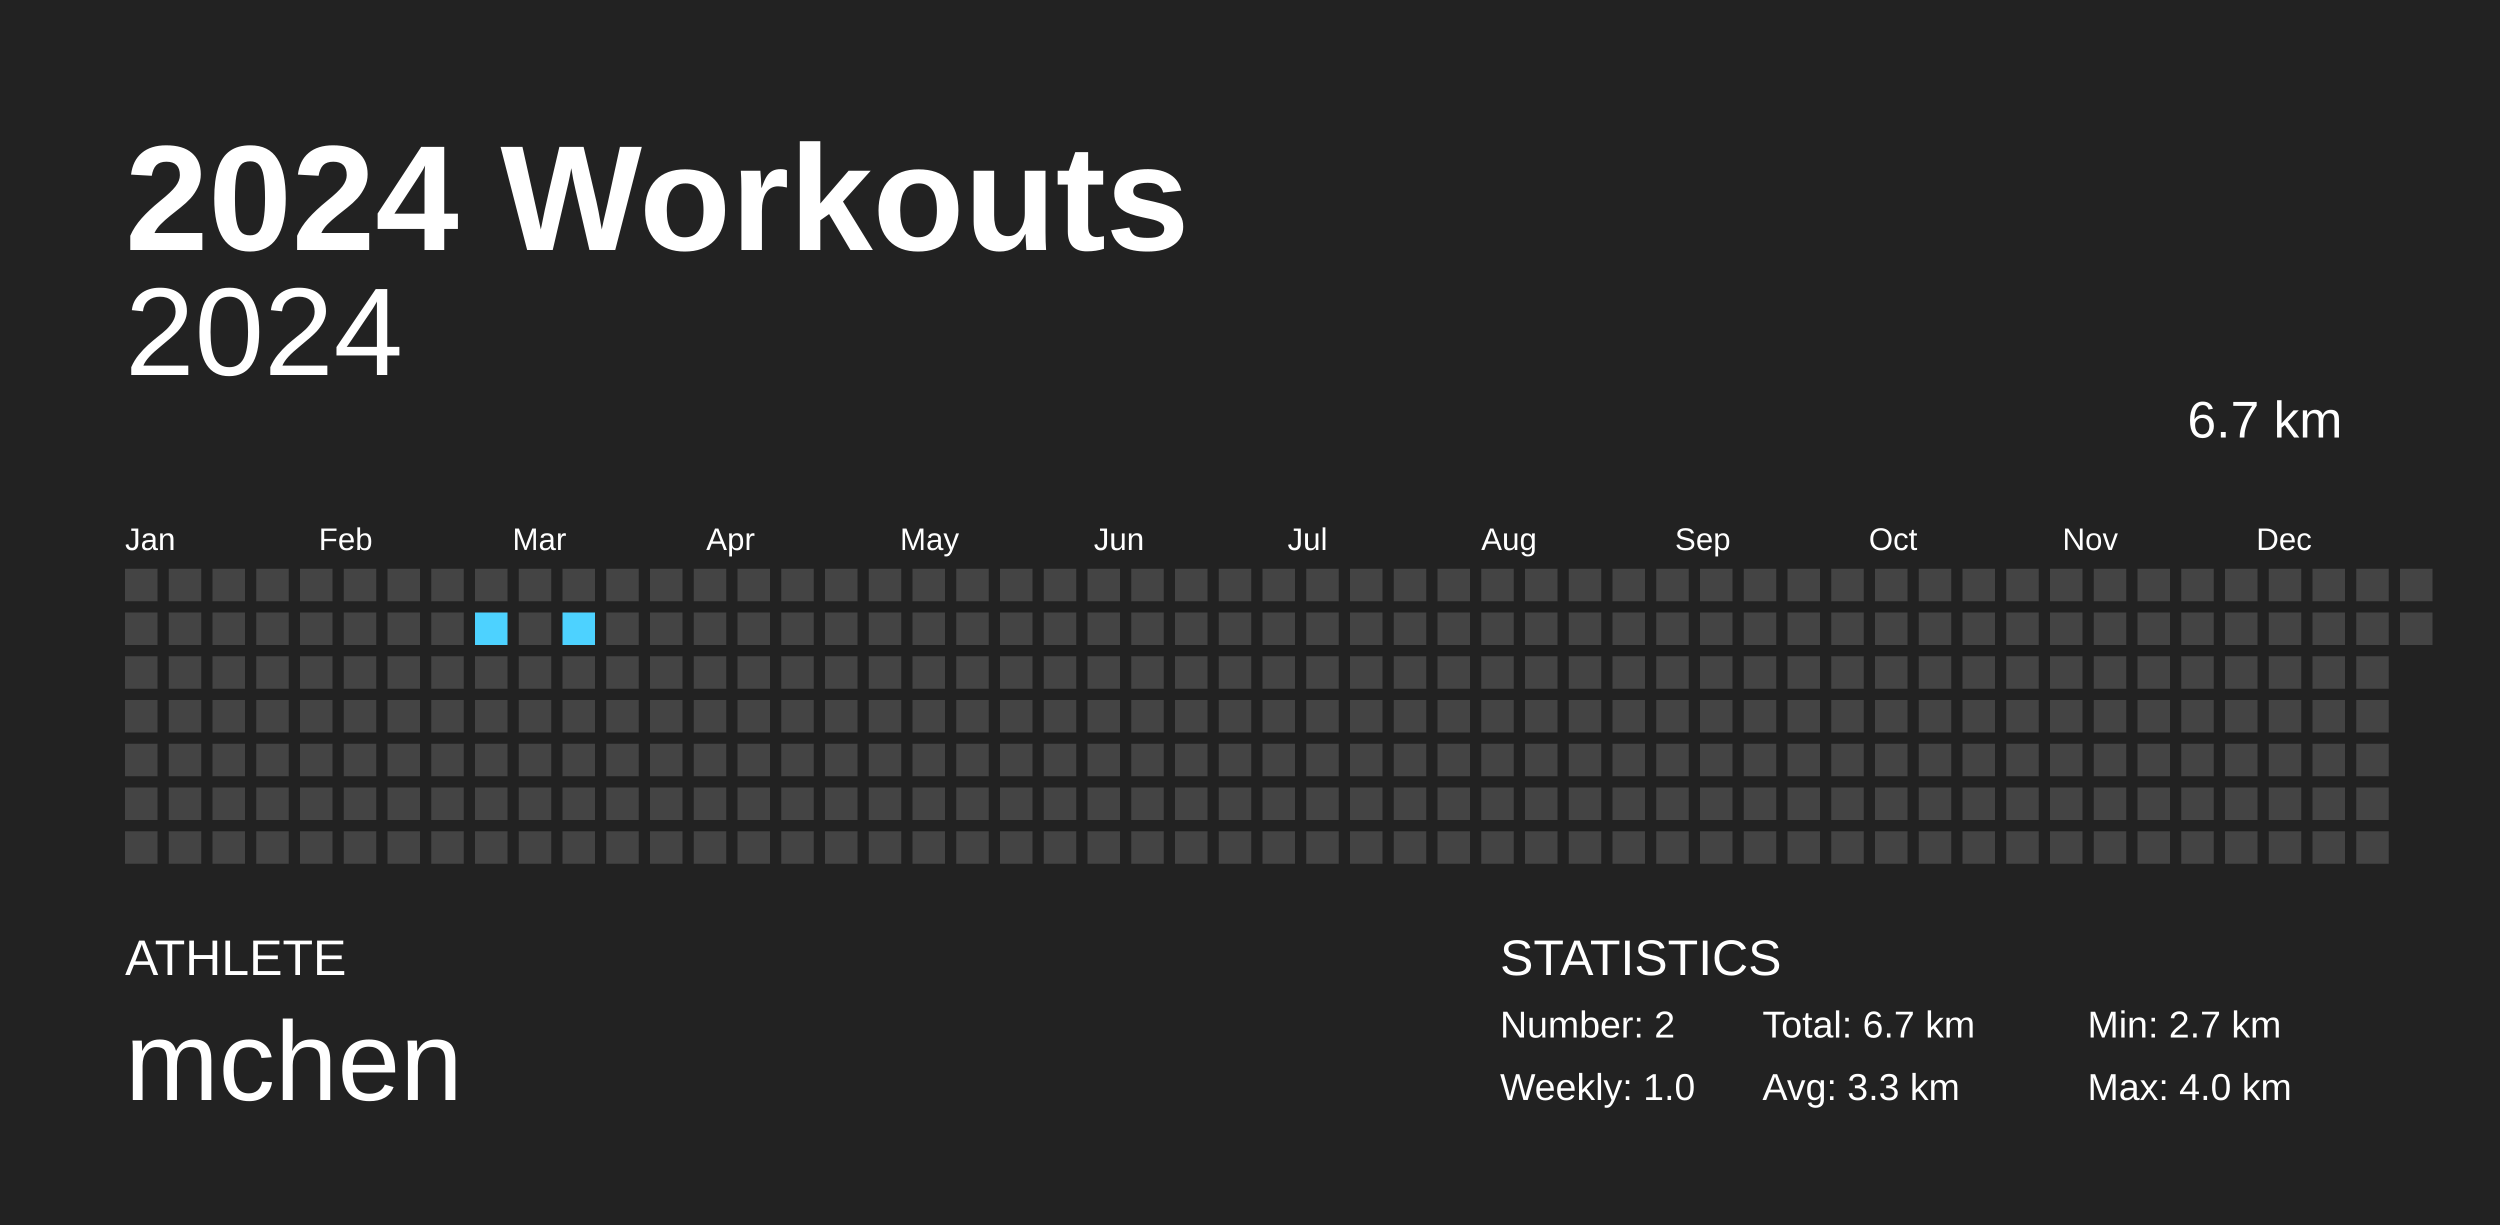
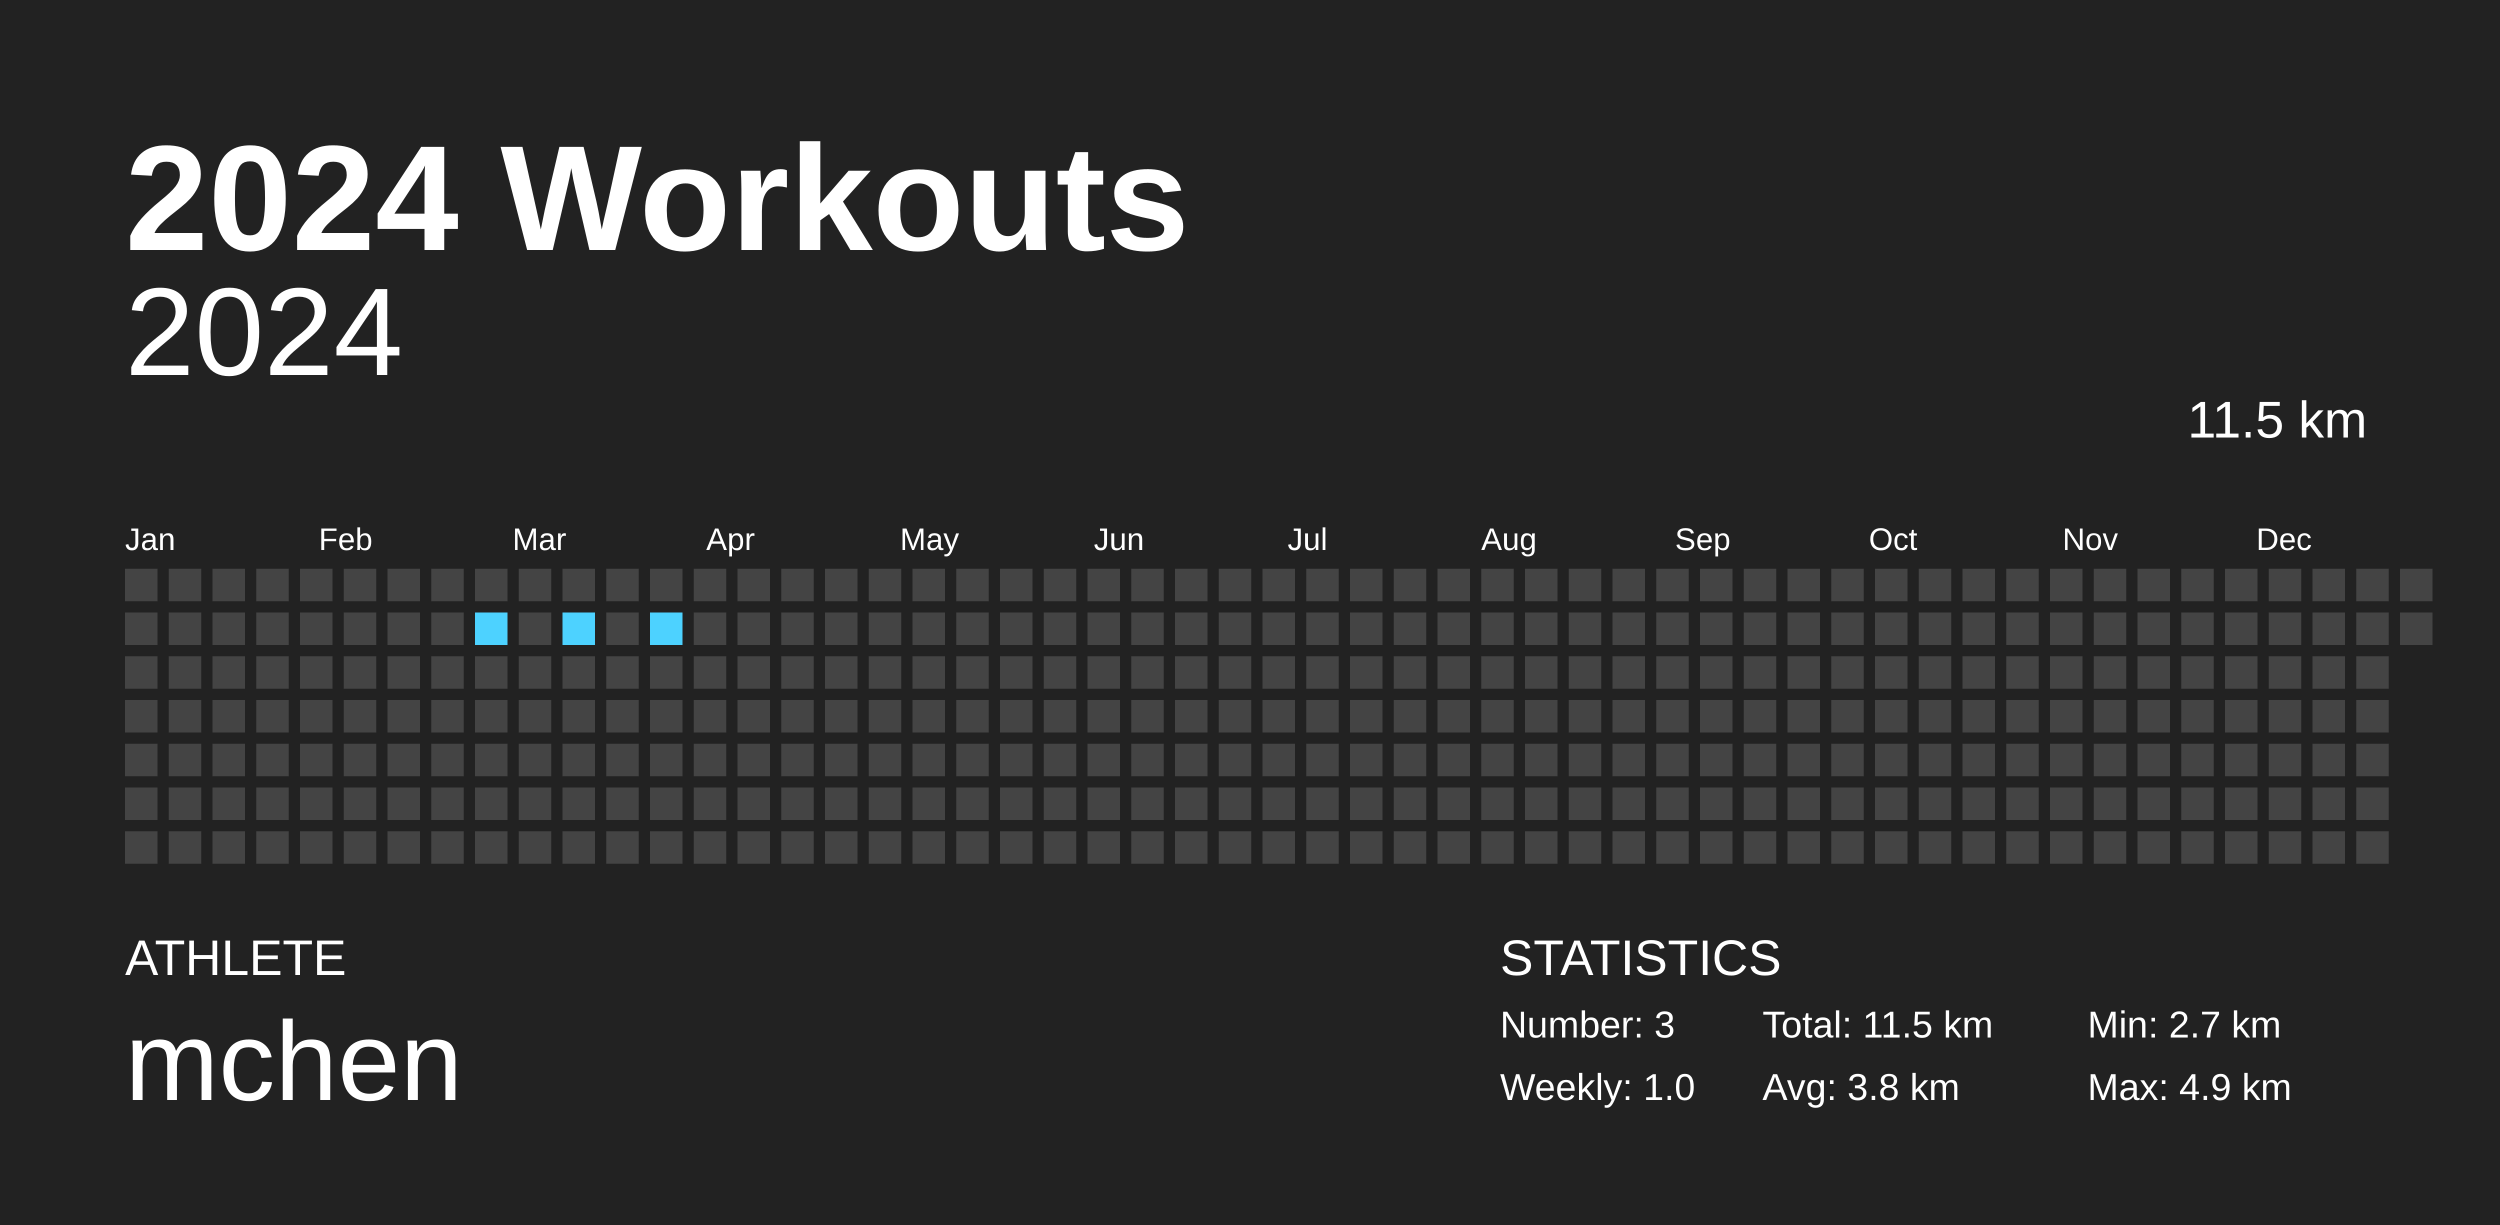
<svg xmlns="http://www.w3.org/2000/svg" baseProfile="full" height="98mm" version="1.1" viewBox="0,0,200,98" width="200mm">
  <defs />
  <rect fill="#222222" height="98" width="200" x="0" y="0" />
  <text fill="#FFFFFF" style="font-size:12px; font-family:Arial; font-weight:bold;" x="10" y="20">2024 Workouts</text>
  <text fill="#FFFFFF" style="font-size:4px; font-family:Arial" x="10" y="78">ATHLETE</text>
  <text fill="#FFFFFF" style="font-size:9px; font-family:Arial" x="10" y="88">mchen</text>
  <text fill="#FFFFFF" style="font-size:4px; font-family:Arial" x="120" y="78">STATISTICS</text>
-   <text fill="#FFFFFF" style="font-size:3px; font-family:Arial" x="120" y="83">Number: 2</text>
+   <text fill="#FFFFFF" style="font-size:3px; font-family:Arial" x="120" y="83">Number: 3</text>
  <text fill="#FFFFFF" style="font-size:3px; font-family:Arial" x="120" y="88">Weekly: 1.0</text>
-   <text fill="#FFFFFF" style="font-size:3px; font-family:Arial" x="141" y="83">Total: 6.7 km</text>
-   <text fill="#FFFFFF" style="font-size:3px; font-family:Arial" x="141" y="88">Avg: 3.3 km</text>
+   <text fill="#FFFFFF" style="font-size:3px; font-family:Arial" x="141" y="83">Total: 11.5 km</text>
+   <text fill="#FFFFFF" style="font-size:3px; font-family:Arial" x="141" y="88">Avg: 3.8 km</text>
  <text fill="#FFFFFF" style="font-size:3px; font-family:Arial" x="167" y="83">Min: 2.7 km</text>
-   <text fill="#FFFFFF" style="font-size:3px; font-family:Arial" x="167" y="88">Max: 4.0 km</text>
+   <text fill="#FFFFFF" style="font-size:3px; font-family:Arial" x="167" y="88">Max: 4.9 km</text>
  <text alignment-baseline="hanging" fill="#FFFFFF" style="font-size:10.0px; font-family:Arial;" x="10" y="30">2024</text>
-   <text alignment-baseline="hanging" fill="#FFFFFF" style="font-size:4.125px; font-family:Arial;" x="175" y="35">6.7 km</text>
+   <text alignment-baseline="hanging" fill="#FFFFFF" style="font-size:4.125px; font-family:Arial;" x="175" y="35">11.5 km</text>
  <text fill="#FFFFFF" style="font-size:2.5px; font-family:Arial" x="10.0" y="44">Jan</text>
  <text fill="#FFFFFF" style="font-size:2.5px; font-family:Arial" x="25.5" y="44">Feb</text>
  <text fill="#FFFFFF" style="font-size:2.5px; font-family:Arial" x="41.0" y="44">Mar</text>
  <text fill="#FFFFFF" style="font-size:2.5px; font-family:Arial" x="56.5" y="44">Apr</text>
  <text fill="#FFFFFF" style="font-size:2.5px; font-family:Arial" x="72.0" y="44">May</text>
  <text fill="#FFFFFF" style="font-size:2.5px; font-family:Arial" x="87.5" y="44">Jun</text>
  <text fill="#FFFFFF" style="font-size:2.5px; font-family:Arial" x="103.0" y="44">Jul</text>
  <text fill="#FFFFFF" style="font-size:2.5px; font-family:Arial" x="118.5" y="44">Aug</text>
  <text fill="#FFFFFF" style="font-size:2.5px; font-family:Arial" x="134.0" y="44">Sep</text>
  <text fill="#FFFFFF" style="font-size:2.5px; font-family:Arial" x="149.5" y="44">Oct</text>
  <text fill="#FFFFFF" style="font-size:2.5px; font-family:Arial" x="165.0" y="44">Nov</text>
  <text fill="#FFFFFF" style="font-size:2.5px; font-family:Arial" x="180.5" y="44">Dec</text>
  <rect fill="#444444" height="2.6" width="2.6" x="10.0" y="45.5" />
  <rect fill="#444444" height="2.6" width="2.6" x="10.0" y="49.0" />
  <rect fill="#444444" height="2.6" width="2.6" x="10.0" y="52.5" />
  <rect fill="#444444" height="2.6" width="2.6" x="10.0" y="56.0" />
  <rect fill="#444444" height="2.6" width="2.6" x="10.0" y="59.5" />
  <rect fill="#444444" height="2.6" width="2.6" x="10.0" y="63.0" />
  <rect fill="#444444" height="2.6" width="2.6" x="10.0" y="66.5" />
  <rect fill="#444444" height="2.6" width="2.6" x="13.5" y="45.5" />
  <rect fill="#444444" height="2.6" width="2.6" x="13.5" y="49.0" />
  <rect fill="#444444" height="2.6" width="2.6" x="13.5" y="52.5" />
  <rect fill="#444444" height="2.6" width="2.6" x="13.5" y="56.0" />
  <rect fill="#444444" height="2.6" width="2.6" x="13.5" y="59.5" />
  <rect fill="#444444" height="2.6" width="2.6" x="13.5" y="63.0" />
  <rect fill="#444444" height="2.6" width="2.6" x="13.5" y="66.5" />
  <rect fill="#444444" height="2.6" width="2.6" x="17.0" y="45.5" />
  <rect fill="#444444" height="2.6" width="2.6" x="17.0" y="49.0" />
  <rect fill="#444444" height="2.6" width="2.6" x="17.0" y="52.5" />
  <rect fill="#444444" height="2.6" width="2.6" x="17.0" y="56.0" />
  <rect fill="#444444" height="2.6" width="2.6" x="17.0" y="59.5" />
  <rect fill="#444444" height="2.6" width="2.6" x="17.0" y="63.0" />
  <rect fill="#444444" height="2.6" width="2.6" x="17.0" y="66.5" />
  <rect fill="#444444" height="2.6" width="2.6" x="20.5" y="45.5" />
  <rect fill="#444444" height="2.6" width="2.6" x="20.5" y="49.0" />
  <rect fill="#444444" height="2.6" width="2.6" x="20.5" y="52.5" />
  <rect fill="#444444" height="2.6" width="2.6" x="20.5" y="56.0" />
  <rect fill="#444444" height="2.6" width="2.6" x="20.5" y="59.5" />
  <rect fill="#444444" height="2.6" width="2.6" x="20.5" y="63.0" />
  <rect fill="#444444" height="2.6" width="2.6" x="20.5" y="66.5" />
  <rect fill="#444444" height="2.6" width="2.6" x="24.0" y="45.5" />
  <rect fill="#444444" height="2.6" width="2.6" x="24.0" y="49.0" />
  <rect fill="#444444" height="2.6" width="2.6" x="24.0" y="52.5" />
  <rect fill="#444444" height="2.6" width="2.6" x="24.0" y="56.0" />
  <rect fill="#444444" height="2.6" width="2.6" x="24.0" y="59.5" />
  <rect fill="#444444" height="2.6" width="2.6" x="24.0" y="63.0" />
  <rect fill="#444444" height="2.6" width="2.6" x="24.0" y="66.5" />
  <rect fill="#444444" height="2.6" width="2.6" x="27.5" y="45.5" />
  <rect fill="#444444" height="2.6" width="2.6" x="27.5" y="49.0" />
  <rect fill="#444444" height="2.6" width="2.6" x="27.5" y="52.5" />
  <rect fill="#444444" height="2.6" width="2.6" x="27.5" y="56.0" />
  <rect fill="#444444" height="2.6" width="2.6" x="27.5" y="59.5" />
  <rect fill="#444444" height="2.6" width="2.6" x="27.5" y="63.0" />
  <rect fill="#444444" height="2.6" width="2.6" x="27.5" y="66.5" />
  <rect fill="#444444" height="2.6" width="2.6" x="31.0" y="45.5" />
  <rect fill="#444444" height="2.6" width="2.6" x="31.0" y="49.0" />
  <rect fill="#444444" height="2.6" width="2.6" x="31.0" y="52.5" />
  <rect fill="#444444" height="2.6" width="2.6" x="31.0" y="56.0" />
  <rect fill="#444444" height="2.6" width="2.6" x="31.0" y="59.5" />
  <rect fill="#444444" height="2.6" width="2.6" x="31.0" y="63.0" />
  <rect fill="#444444" height="2.6" width="2.6" x="31.0" y="66.5" />
  <rect fill="#444444" height="2.6" width="2.6" x="34.5" y="45.5" />
  <rect fill="#444444" height="2.6" width="2.6" x="34.5" y="49.0" />
  <rect fill="#444444" height="2.6" width="2.6" x="34.5" y="52.5" />
  <rect fill="#444444" height="2.6" width="2.6" x="34.5" y="56.0" />
  <rect fill="#444444" height="2.6" width="2.6" x="34.5" y="59.5" />
  <rect fill="#444444" height="2.6" width="2.6" x="34.5" y="63.0" />
  <rect fill="#444444" height="2.6" width="2.6" x="34.5" y="66.5" />
  <rect fill="#444444" height="2.6" width="2.6" x="38.0" y="45.5" />
  <rect fill="#4dd2ff" height="2.6" width="2.6" x="38.0" y="49.0" />
  <rect fill="#444444" height="2.6" width="2.6" x="38.0" y="52.5" />
  <rect fill="#444444" height="2.6" width="2.6" x="38.0" y="56.0" />
  <rect fill="#444444" height="2.6" width="2.6" x="38.0" y="59.5" />
  <rect fill="#444444" height="2.6" width="2.6" x="38.0" y="63.0" />
  <rect fill="#444444" height="2.6" width="2.6" x="38.0" y="66.5" />
  <rect fill="#444444" height="2.6" width="2.6" x="41.5" y="45.5" />
  <rect fill="#444444" height="2.6" width="2.6" x="41.5" y="49.0" />
  <rect fill="#444444" height="2.6" width="2.6" x="41.5" y="52.5" />
  <rect fill="#444444" height="2.6" width="2.6" x="41.5" y="56.0" />
  <rect fill="#444444" height="2.6" width="2.6" x="41.5" y="59.5" />
  <rect fill="#444444" height="2.6" width="2.6" x="41.5" y="63.0" />
  <rect fill="#444444" height="2.6" width="2.6" x="41.5" y="66.5" />
  <rect fill="#444444" height="2.6" width="2.6" x="45.0" y="45.5" />
  <rect fill="#4dd2ff" height="2.6" width="2.6" x="45.0" y="49.0" />
  <rect fill="#444444" height="2.6" width="2.6" x="45.0" y="52.5" />
  <rect fill="#444444" height="2.6" width="2.6" x="45.0" y="56.0" />
  <rect fill="#444444" height="2.6" width="2.6" x="45.0" y="59.5" />
  <rect fill="#444444" height="2.6" width="2.6" x="45.0" y="63.0" />
  <rect fill="#444444" height="2.6" width="2.6" x="45.0" y="66.5" />
  <rect fill="#444444" height="2.6" width="2.6" x="48.5" y="45.5" />
  <rect fill="#444444" height="2.6" width="2.6" x="48.5" y="49.0" />
  <rect fill="#444444" height="2.6" width="2.6" x="48.5" y="52.5" />
  <rect fill="#444444" height="2.6" width="2.6" x="48.5" y="56.0" />
  <rect fill="#444444" height="2.6" width="2.6" x="48.5" y="59.5" />
  <rect fill="#444444" height="2.6" width="2.6" x="48.5" y="63.0" />
  <rect fill="#444444" height="2.6" width="2.6" x="48.5" y="66.5" />
  <rect fill="#444444" height="2.6" width="2.6" x="52.0" y="45.5" />
-   <rect fill="#444444" height="2.6" width="2.6" x="52.0" y="49.0" />
+   <rect fill="#4dd2ff" height="2.6" width="2.6" x="52.0" y="49.0" />
  <rect fill="#444444" height="2.6" width="2.6" x="52.0" y="52.5" />
  <rect fill="#444444" height="2.6" width="2.6" x="52.0" y="56.0" />
  <rect fill="#444444" height="2.6" width="2.6" x="52.0" y="59.5" />
  <rect fill="#444444" height="2.6" width="2.6" x="52.0" y="63.0" />
  <rect fill="#444444" height="2.6" width="2.6" x="52.0" y="66.5" />
  <rect fill="#444444" height="2.6" width="2.6" x="55.5" y="45.5" />
  <rect fill="#444444" height="2.6" width="2.6" x="55.5" y="49.0" />
  <rect fill="#444444" height="2.6" width="2.6" x="55.5" y="52.5" />
  <rect fill="#444444" height="2.6" width="2.6" x="55.5" y="56.0" />
  <rect fill="#444444" height="2.6" width="2.6" x="55.5" y="59.5" />
  <rect fill="#444444" height="2.6" width="2.6" x="55.5" y="63.0" />
  <rect fill="#444444" height="2.6" width="2.6" x="55.5" y="66.5" />
  <rect fill="#444444" height="2.6" width="2.6" x="59.0" y="45.5" />
  <rect fill="#444444" height="2.6" width="2.6" x="59.0" y="49.0" />
  <rect fill="#444444" height="2.6" width="2.6" x="59.0" y="52.5" />
  <rect fill="#444444" height="2.6" width="2.6" x="59.0" y="56.0" />
  <rect fill="#444444" height="2.6" width="2.6" x="59.0" y="59.5" />
  <rect fill="#444444" height="2.6" width="2.6" x="59.0" y="63.0" />
  <rect fill="#444444" height="2.6" width="2.6" x="59.0" y="66.5" />
  <rect fill="#444444" height="2.6" width="2.6" x="62.5" y="45.5" />
  <rect fill="#444444" height="2.6" width="2.6" x="62.5" y="49.0" />
  <rect fill="#444444" height="2.6" width="2.6" x="62.5" y="52.5" />
  <rect fill="#444444" height="2.6" width="2.6" x="62.5" y="56.0" />
  <rect fill="#444444" height="2.6" width="2.6" x="62.5" y="59.5" />
  <rect fill="#444444" height="2.6" width="2.6" x="62.5" y="63.0" />
  <rect fill="#444444" height="2.6" width="2.6" x="62.5" y="66.5" />
  <rect fill="#444444" height="2.6" width="2.6" x="66.0" y="45.5" />
  <rect fill="#444444" height="2.6" width="2.6" x="66.0" y="49.0" />
  <rect fill="#444444" height="2.6" width="2.6" x="66.0" y="52.5" />
  <rect fill="#444444" height="2.6" width="2.6" x="66.0" y="56.0" />
  <rect fill="#444444" height="2.6" width="2.6" x="66.0" y="59.5" />
  <rect fill="#444444" height="2.6" width="2.6" x="66.0" y="63.0" />
  <rect fill="#444444" height="2.6" width="2.6" x="66.0" y="66.5" />
  <rect fill="#444444" height="2.6" width="2.6" x="69.5" y="45.5" />
  <rect fill="#444444" height="2.6" width="2.6" x="69.5" y="49.0" />
  <rect fill="#444444" height="2.6" width="2.6" x="69.5" y="52.5" />
  <rect fill="#444444" height="2.6" width="2.6" x="69.5" y="56.0" />
  <rect fill="#444444" height="2.6" width="2.6" x="69.5" y="59.5" />
  <rect fill="#444444" height="2.6" width="2.6" x="69.5" y="63.0" />
  <rect fill="#444444" height="2.6" width="2.6" x="69.5" y="66.5" />
  <rect fill="#444444" height="2.6" width="2.6" x="73.0" y="45.5" />
  <rect fill="#444444" height="2.6" width="2.6" x="73.0" y="49.0" />
  <rect fill="#444444" height="2.6" width="2.6" x="73.0" y="52.5" />
  <rect fill="#444444" height="2.6" width="2.6" x="73.0" y="56.0" />
  <rect fill="#444444" height="2.6" width="2.6" x="73.0" y="59.5" />
  <rect fill="#444444" height="2.6" width="2.6" x="73.0" y="63.0" />
  <rect fill="#444444" height="2.6" width="2.6" x="73.0" y="66.5" />
  <rect fill="#444444" height="2.6" width="2.6" x="76.5" y="45.5" />
  <rect fill="#444444" height="2.6" width="2.6" x="76.5" y="49.0" />
  <rect fill="#444444" height="2.6" width="2.6" x="76.5" y="52.5" />
  <rect fill="#444444" height="2.6" width="2.6" x="76.5" y="56.0" />
  <rect fill="#444444" height="2.6" width="2.6" x="76.5" y="59.5" />
  <rect fill="#444444" height="2.6" width="2.6" x="76.5" y="63.0" />
  <rect fill="#444444" height="2.6" width="2.6" x="76.5" y="66.5" />
  <rect fill="#444444" height="2.6" width="2.6" x="80.0" y="45.5" />
  <rect fill="#444444" height="2.6" width="2.6" x="80.0" y="49.0" />
  <rect fill="#444444" height="2.6" width="2.6" x="80.0" y="52.5" />
  <rect fill="#444444" height="2.6" width="2.6" x="80.0" y="56.0" />
  <rect fill="#444444" height="2.6" width="2.6" x="80.0" y="59.5" />
  <rect fill="#444444" height="2.6" width="2.6" x="80.0" y="63.0" />
  <rect fill="#444444" height="2.6" width="2.6" x="80.0" y="66.5" />
  <rect fill="#444444" height="2.6" width="2.6" x="83.5" y="45.5" />
  <rect fill="#444444" height="2.6" width="2.6" x="83.5" y="49.0" />
  <rect fill="#444444" height="2.6" width="2.6" x="83.5" y="52.5" />
  <rect fill="#444444" height="2.6" width="2.6" x="83.5" y="56.0" />
  <rect fill="#444444" height="2.6" width="2.6" x="83.5" y="59.5" />
  <rect fill="#444444" height="2.6" width="2.6" x="83.5" y="63.0" />
  <rect fill="#444444" height="2.6" width="2.6" x="83.5" y="66.5" />
  <rect fill="#444444" height="2.6" width="2.6" x="87.0" y="45.5" />
  <rect fill="#444444" height="2.6" width="2.6" x="87.0" y="49.0" />
  <rect fill="#444444" height="2.6" width="2.6" x="87.0" y="52.5" />
  <rect fill="#444444" height="2.6" width="2.6" x="87.0" y="56.0" />
  <rect fill="#444444" height="2.6" width="2.6" x="87.0" y="59.5" />
  <rect fill="#444444" height="2.6" width="2.6" x="87.0" y="63.0" />
  <rect fill="#444444" height="2.6" width="2.6" x="87.0" y="66.5" />
  <rect fill="#444444" height="2.6" width="2.6" x="90.5" y="45.5" />
  <rect fill="#444444" height="2.6" width="2.6" x="90.5" y="49.0" />
  <rect fill="#444444" height="2.6" width="2.6" x="90.5" y="52.5" />
  <rect fill="#444444" height="2.6" width="2.6" x="90.5" y="56.0" />
  <rect fill="#444444" height="2.6" width="2.6" x="90.5" y="59.5" />
  <rect fill="#444444" height="2.6" width="2.6" x="90.5" y="63.0" />
  <rect fill="#444444" height="2.6" width="2.6" x="90.5" y="66.5" />
  <rect fill="#444444" height="2.6" width="2.6" x="94.0" y="45.5" />
  <rect fill="#444444" height="2.6" width="2.6" x="94.0" y="49.0" />
  <rect fill="#444444" height="2.6" width="2.6" x="94.0" y="52.5" />
  <rect fill="#444444" height="2.6" width="2.6" x="94.0" y="56.0" />
  <rect fill="#444444" height="2.6" width="2.6" x="94.0" y="59.5" />
  <rect fill="#444444" height="2.6" width="2.6" x="94.0" y="63.0" />
  <rect fill="#444444" height="2.6" width="2.6" x="94.0" y="66.5" />
  <rect fill="#444444" height="2.6" width="2.6" x="97.5" y="45.5" />
  <rect fill="#444444" height="2.6" width="2.6" x="97.5" y="49.0" />
  <rect fill="#444444" height="2.6" width="2.6" x="97.5" y="52.5" />
  <rect fill="#444444" height="2.6" width="2.6" x="97.5" y="56.0" />
  <rect fill="#444444" height="2.6" width="2.6" x="97.5" y="59.5" />
  <rect fill="#444444" height="2.6" width="2.6" x="97.5" y="63.0" />
  <rect fill="#444444" height="2.6" width="2.6" x="97.5" y="66.5" />
  <rect fill="#444444" height="2.6" width="2.6" x="101.0" y="45.5" />
  <rect fill="#444444" height="2.6" width="2.6" x="101.0" y="49.0" />
  <rect fill="#444444" height="2.6" width="2.6" x="101.0" y="52.5" />
  <rect fill="#444444" height="2.6" width="2.6" x="101.0" y="56.0" />
  <rect fill="#444444" height="2.6" width="2.6" x="101.0" y="59.5" />
  <rect fill="#444444" height="2.6" width="2.6" x="101.0" y="63.0" />
  <rect fill="#444444" height="2.6" width="2.6" x="101.0" y="66.5" />
  <rect fill="#444444" height="2.6" width="2.6" x="104.5" y="45.5" />
  <rect fill="#444444" height="2.6" width="2.6" x="104.5" y="49.0" />
  <rect fill="#444444" height="2.6" width="2.6" x="104.5" y="52.5" />
  <rect fill="#444444" height="2.6" width="2.6" x="104.5" y="56.0" />
  <rect fill="#444444" height="2.6" width="2.6" x="104.5" y="59.5" />
  <rect fill="#444444" height="2.6" width="2.6" x="104.5" y="63.0" />
  <rect fill="#444444" height="2.6" width="2.6" x="104.5" y="66.5" />
  <rect fill="#444444" height="2.6" width="2.6" x="108.0" y="45.5" />
  <rect fill="#444444" height="2.6" width="2.6" x="108.0" y="49.0" />
  <rect fill="#444444" height="2.6" width="2.6" x="108.0" y="52.5" />
  <rect fill="#444444" height="2.6" width="2.6" x="108.0" y="56.0" />
  <rect fill="#444444" height="2.6" width="2.6" x="108.0" y="59.5" />
  <rect fill="#444444" height="2.6" width="2.6" x="108.0" y="63.0" />
  <rect fill="#444444" height="2.6" width="2.6" x="108.0" y="66.5" />
  <rect fill="#444444" height="2.6" width="2.6" x="111.5" y="45.5" />
  <rect fill="#444444" height="2.6" width="2.6" x="111.5" y="49.0" />
  <rect fill="#444444" height="2.6" width="2.6" x="111.5" y="52.5" />
  <rect fill="#444444" height="2.6" width="2.6" x="111.5" y="56.0" />
  <rect fill="#444444" height="2.6" width="2.6" x="111.5" y="59.5" />
  <rect fill="#444444" height="2.6" width="2.6" x="111.5" y="63.0" />
  <rect fill="#444444" height="2.6" width="2.6" x="111.5" y="66.5" />
  <rect fill="#444444" height="2.6" width="2.6" x="115.0" y="45.5" />
  <rect fill="#444444" height="2.6" width="2.6" x="115.0" y="49.0" />
  <rect fill="#444444" height="2.6" width="2.6" x="115.0" y="52.5" />
  <rect fill="#444444" height="2.6" width="2.6" x="115.0" y="56.0" />
  <rect fill="#444444" height="2.6" width="2.6" x="115.0" y="59.5" />
  <rect fill="#444444" height="2.6" width="2.6" x="115.0" y="63.0" />
  <rect fill="#444444" height="2.6" width="2.6" x="115.0" y="66.5" />
  <rect fill="#444444" height="2.6" width="2.6" x="118.5" y="45.5" />
  <rect fill="#444444" height="2.6" width="2.6" x="118.5" y="49.0" />
  <rect fill="#444444" height="2.6" width="2.6" x="118.5" y="52.5" />
  <rect fill="#444444" height="2.6" width="2.6" x="118.5" y="56.0" />
  <rect fill="#444444" height="2.6" width="2.6" x="118.5" y="59.5" />
  <rect fill="#444444" height="2.6" width="2.6" x="118.5" y="63.0" />
  <rect fill="#444444" height="2.6" width="2.6" x="118.5" y="66.5" />
  <rect fill="#444444" height="2.6" width="2.6" x="122.0" y="45.5" />
  <rect fill="#444444" height="2.6" width="2.6" x="122.0" y="49.0" />
  <rect fill="#444444" height="2.6" width="2.6" x="122.0" y="52.5" />
  <rect fill="#444444" height="2.6" width="2.6" x="122.0" y="56.0" />
  <rect fill="#444444" height="2.6" width="2.6" x="122.0" y="59.5" />
  <rect fill="#444444" height="2.6" width="2.6" x="122.0" y="63.0" />
  <rect fill="#444444" height="2.6" width="2.6" x="122.0" y="66.5" />
  <rect fill="#444444" height="2.6" width="2.6" x="125.5" y="45.5" />
  <rect fill="#444444" height="2.6" width="2.6" x="125.5" y="49.0" />
  <rect fill="#444444" height="2.6" width="2.6" x="125.5" y="52.5" />
  <rect fill="#444444" height="2.6" width="2.6" x="125.5" y="56.0" />
  <rect fill="#444444" height="2.6" width="2.6" x="125.5" y="59.5" />
  <rect fill="#444444" height="2.6" width="2.6" x="125.5" y="63.0" />
  <rect fill="#444444" height="2.6" width="2.6" x="125.5" y="66.5" />
  <rect fill="#444444" height="2.6" width="2.6" x="129.0" y="45.5" />
  <rect fill="#444444" height="2.6" width="2.6" x="129.0" y="49.0" />
  <rect fill="#444444" height="2.6" width="2.6" x="129.0" y="52.5" />
  <rect fill="#444444" height="2.6" width="2.6" x="129.0" y="56.0" />
  <rect fill="#444444" height="2.6" width="2.6" x="129.0" y="59.5" />
  <rect fill="#444444" height="2.6" width="2.6" x="129.0" y="63.0" />
  <rect fill="#444444" height="2.6" width="2.6" x="129.0" y="66.5" />
  <rect fill="#444444" height="2.6" width="2.6" x="132.5" y="45.5" />
  <rect fill="#444444" height="2.6" width="2.6" x="132.5" y="49.0" />
  <rect fill="#444444" height="2.6" width="2.6" x="132.5" y="52.5" />
  <rect fill="#444444" height="2.6" width="2.6" x="132.5" y="56.0" />
  <rect fill="#444444" height="2.6" width="2.6" x="132.5" y="59.5" />
  <rect fill="#444444" height="2.6" width="2.6" x="132.5" y="63.0" />
  <rect fill="#444444" height="2.6" width="2.6" x="132.5" y="66.5" />
  <rect fill="#444444" height="2.6" width="2.6" x="136.0" y="45.5" />
  <rect fill="#444444" height="2.6" width="2.6" x="136.0" y="49.0" />
  <rect fill="#444444" height="2.6" width="2.6" x="136.0" y="52.5" />
  <rect fill="#444444" height="2.6" width="2.6" x="136.0" y="56.0" />
  <rect fill="#444444" height="2.6" width="2.6" x="136.0" y="59.5" />
  <rect fill="#444444" height="2.6" width="2.6" x="136.0" y="63.0" />
  <rect fill="#444444" height="2.6" width="2.6" x="136.0" y="66.5" />
  <rect fill="#444444" height="2.6" width="2.6" x="139.5" y="45.5" />
  <rect fill="#444444" height="2.6" width="2.6" x="139.5" y="49.0" />
  <rect fill="#444444" height="2.6" width="2.6" x="139.5" y="52.5" />
  <rect fill="#444444" height="2.6" width="2.6" x="139.5" y="56.0" />
  <rect fill="#444444" height="2.6" width="2.6" x="139.5" y="59.5" />
  <rect fill="#444444" height="2.6" width="2.6" x="139.5" y="63.0" />
  <rect fill="#444444" height="2.6" width="2.6" x="139.5" y="66.5" />
  <rect fill="#444444" height="2.6" width="2.6" x="143.0" y="45.5" />
  <rect fill="#444444" height="2.6" width="2.6" x="143.0" y="49.0" />
  <rect fill="#444444" height="2.6" width="2.6" x="143.0" y="52.5" />
  <rect fill="#444444" height="2.6" width="2.6" x="143.0" y="56.0" />
  <rect fill="#444444" height="2.6" width="2.6" x="143.0" y="59.5" />
  <rect fill="#444444" height="2.6" width="2.6" x="143.0" y="63.0" />
  <rect fill="#444444" height="2.6" width="2.6" x="143.0" y="66.5" />
  <rect fill="#444444" height="2.6" width="2.6" x="146.5" y="45.5" />
  <rect fill="#444444" height="2.6" width="2.6" x="146.5" y="49.0" />
  <rect fill="#444444" height="2.6" width="2.6" x="146.5" y="52.5" />
  <rect fill="#444444" height="2.6" width="2.6" x="146.5" y="56.0" />
  <rect fill="#444444" height="2.6" width="2.6" x="146.5" y="59.5" />
  <rect fill="#444444" height="2.6" width="2.6" x="146.5" y="63.0" />
  <rect fill="#444444" height="2.6" width="2.6" x="146.5" y="66.5" />
  <rect fill="#444444" height="2.6" width="2.6" x="150.0" y="45.5" />
  <rect fill="#444444" height="2.6" width="2.6" x="150.0" y="49.0" />
  <rect fill="#444444" height="2.6" width="2.6" x="150.0" y="52.5" />
  <rect fill="#444444" height="2.6" width="2.6" x="150.0" y="56.0" />
  <rect fill="#444444" height="2.6" width="2.6" x="150.0" y="59.5" />
  <rect fill="#444444" height="2.6" width="2.6" x="150.0" y="63.0" />
  <rect fill="#444444" height="2.6" width="2.6" x="150.0" y="66.5" />
  <rect fill="#444444" height="2.6" width="2.6" x="153.5" y="45.5" />
  <rect fill="#444444" height="2.6" width="2.6" x="153.5" y="49.0" />
  <rect fill="#444444" height="2.6" width="2.6" x="153.5" y="52.5" />
  <rect fill="#444444" height="2.6" width="2.6" x="153.5" y="56.0" />
  <rect fill="#444444" height="2.6" width="2.6" x="153.5" y="59.5" />
  <rect fill="#444444" height="2.6" width="2.6" x="153.5" y="63.0" />
  <rect fill="#444444" height="2.6" width="2.6" x="153.5" y="66.5" />
  <rect fill="#444444" height="2.6" width="2.6" x="157.0" y="45.5" />
  <rect fill="#444444" height="2.6" width="2.6" x="157.0" y="49.0" />
  <rect fill="#444444" height="2.6" width="2.6" x="157.0" y="52.5" />
  <rect fill="#444444" height="2.6" width="2.6" x="157.0" y="56.0" />
  <rect fill="#444444" height="2.6" width="2.6" x="157.0" y="59.5" />
  <rect fill="#444444" height="2.6" width="2.6" x="157.0" y="63.0" />
  <rect fill="#444444" height="2.6" width="2.6" x="157.0" y="66.5" />
  <rect fill="#444444" height="2.6" width="2.6" x="160.5" y="45.5" />
  <rect fill="#444444" height="2.6" width="2.6" x="160.5" y="49.0" />
  <rect fill="#444444" height="2.6" width="2.6" x="160.5" y="52.5" />
  <rect fill="#444444" height="2.6" width="2.6" x="160.5" y="56.0" />
  <rect fill="#444444" height="2.6" width="2.6" x="160.5" y="59.5" />
  <rect fill="#444444" height="2.6" width="2.6" x="160.5" y="63.0" />
  <rect fill="#444444" height="2.6" width="2.6" x="160.5" y="66.5" />
  <rect fill="#444444" height="2.6" width="2.6" x="164.0" y="45.5" />
  <rect fill="#444444" height="2.6" width="2.6" x="164.0" y="49.0" />
  <rect fill="#444444" height="2.6" width="2.6" x="164.0" y="52.5" />
  <rect fill="#444444" height="2.6" width="2.6" x="164.0" y="56.0" />
  <rect fill="#444444" height="2.6" width="2.6" x="164.0" y="59.5" />
  <rect fill="#444444" height="2.6" width="2.6" x="164.0" y="63.0" />
  <rect fill="#444444" height="2.6" width="2.6" x="164.0" y="66.5" />
  <rect fill="#444444" height="2.6" width="2.6" x="167.5" y="45.5" />
  <rect fill="#444444" height="2.6" width="2.6" x="167.5" y="49.0" />
  <rect fill="#444444" height="2.6" width="2.6" x="167.5" y="52.5" />
  <rect fill="#444444" height="2.6" width="2.6" x="167.5" y="56.0" />
  <rect fill="#444444" height="2.6" width="2.6" x="167.5" y="59.5" />
  <rect fill="#444444" height="2.6" width="2.6" x="167.5" y="63.0" />
  <rect fill="#444444" height="2.6" width="2.6" x="167.5" y="66.5" />
  <rect fill="#444444" height="2.6" width="2.6" x="171.0" y="45.5" />
  <rect fill="#444444" height="2.6" width="2.6" x="171.0" y="49.0" />
  <rect fill="#444444" height="2.6" width="2.6" x="171.0" y="52.5" />
  <rect fill="#444444" height="2.6" width="2.6" x="171.0" y="56.0" />
  <rect fill="#444444" height="2.6" width="2.6" x="171.0" y="59.5" />
  <rect fill="#444444" height="2.6" width="2.6" x="171.0" y="63.0" />
  <rect fill="#444444" height="2.6" width="2.6" x="171.0" y="66.5" />
  <rect fill="#444444" height="2.6" width="2.6" x="174.5" y="45.5" />
  <rect fill="#444444" height="2.6" width="2.6" x="174.5" y="49.0" />
  <rect fill="#444444" height="2.6" width="2.6" x="174.5" y="52.5" />
  <rect fill="#444444" height="2.6" width="2.6" x="174.5" y="56.0" />
  <rect fill="#444444" height="2.6" width="2.6" x="174.5" y="59.5" />
  <rect fill="#444444" height="2.6" width="2.6" x="174.5" y="63.0" />
  <rect fill="#444444" height="2.6" width="2.6" x="174.5" y="66.5" />
  <rect fill="#444444" height="2.6" width="2.6" x="178.0" y="45.5" />
  <rect fill="#444444" height="2.6" width="2.6" x="178.0" y="49.0" />
  <rect fill="#444444" height="2.6" width="2.6" x="178.0" y="52.5" />
  <rect fill="#444444" height="2.6" width="2.6" x="178.0" y="56.0" />
  <rect fill="#444444" height="2.6" width="2.6" x="178.0" y="59.5" />
  <rect fill="#444444" height="2.6" width="2.6" x="178.0" y="63.0" />
  <rect fill="#444444" height="2.6" width="2.6" x="178.0" y="66.5" />
  <rect fill="#444444" height="2.6" width="2.6" x="181.5" y="45.5" />
  <rect fill="#444444" height="2.6" width="2.6" x="181.5" y="49.0" />
  <rect fill="#444444" height="2.6" width="2.6" x="181.5" y="52.5" />
  <rect fill="#444444" height="2.6" width="2.6" x="181.5" y="56.0" />
  <rect fill="#444444" height="2.6" width="2.6" x="181.5" y="59.5" />
  <rect fill="#444444" height="2.6" width="2.6" x="181.5" y="63.0" />
  <rect fill="#444444" height="2.6" width="2.6" x="181.5" y="66.5" />
  <rect fill="#444444" height="2.6" width="2.6" x="185.0" y="45.5" />
  <rect fill="#444444" height="2.6" width="2.6" x="185.0" y="49.0" />
  <rect fill="#444444" height="2.6" width="2.6" x="185.0" y="52.5" />
  <rect fill="#444444" height="2.6" width="2.6" x="185.0" y="56.0" />
  <rect fill="#444444" height="2.6" width="2.6" x="185.0" y="59.5" />
  <rect fill="#444444" height="2.6" width="2.6" x="185.0" y="63.0" />
  <rect fill="#444444" height="2.6" width="2.6" x="185.0" y="66.5" />
  <rect fill="#444444" height="2.6" width="2.6" x="188.5" y="45.5" />
  <rect fill="#444444" height="2.6" width="2.6" x="188.5" y="49.0" />
  <rect fill="#444444" height="2.6" width="2.6" x="188.5" y="52.5" />
  <rect fill="#444444" height="2.6" width="2.6" x="188.5" y="56.0" />
  <rect fill="#444444" height="2.6" width="2.6" x="188.5" y="59.5" />
  <rect fill="#444444" height="2.6" width="2.6" x="188.5" y="63.0" />
  <rect fill="#444444" height="2.6" width="2.6" x="188.5" y="66.5" />
  <rect fill="#444444" height="2.6" width="2.6" x="192.0" y="45.5" />
  <rect fill="#444444" height="2.6" width="2.6" x="192.0" y="49.0" />
</svg>
